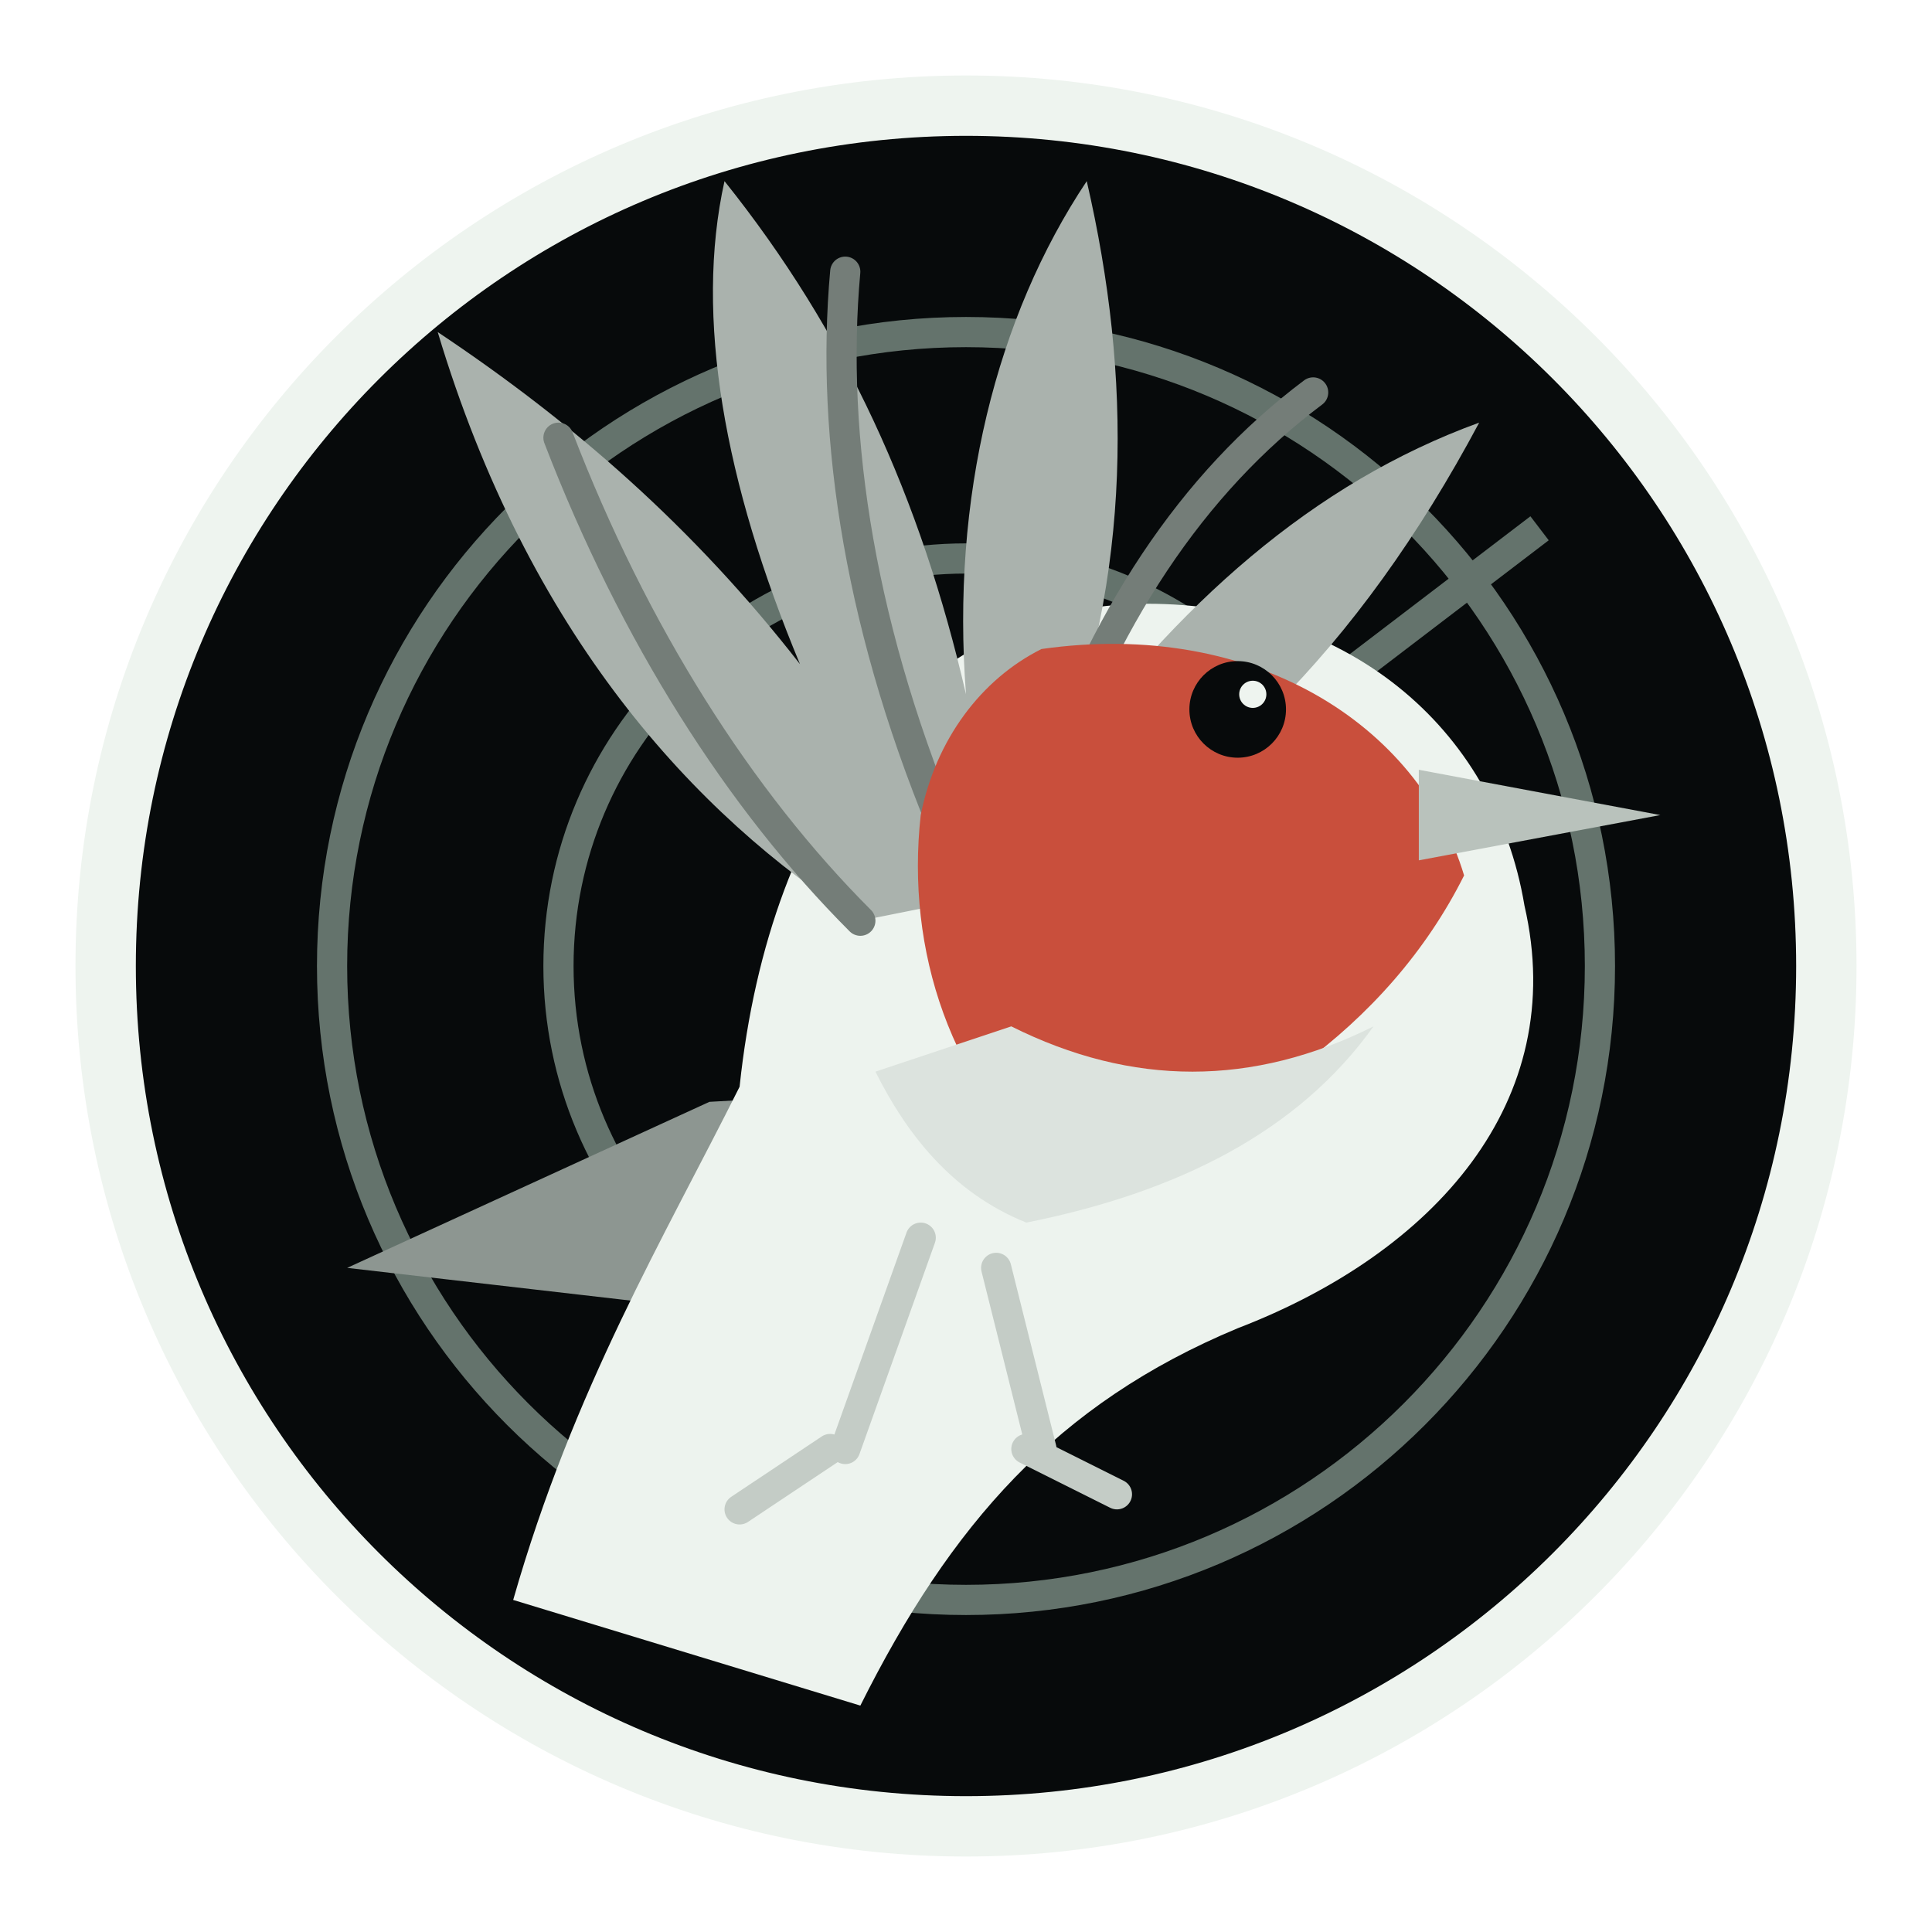
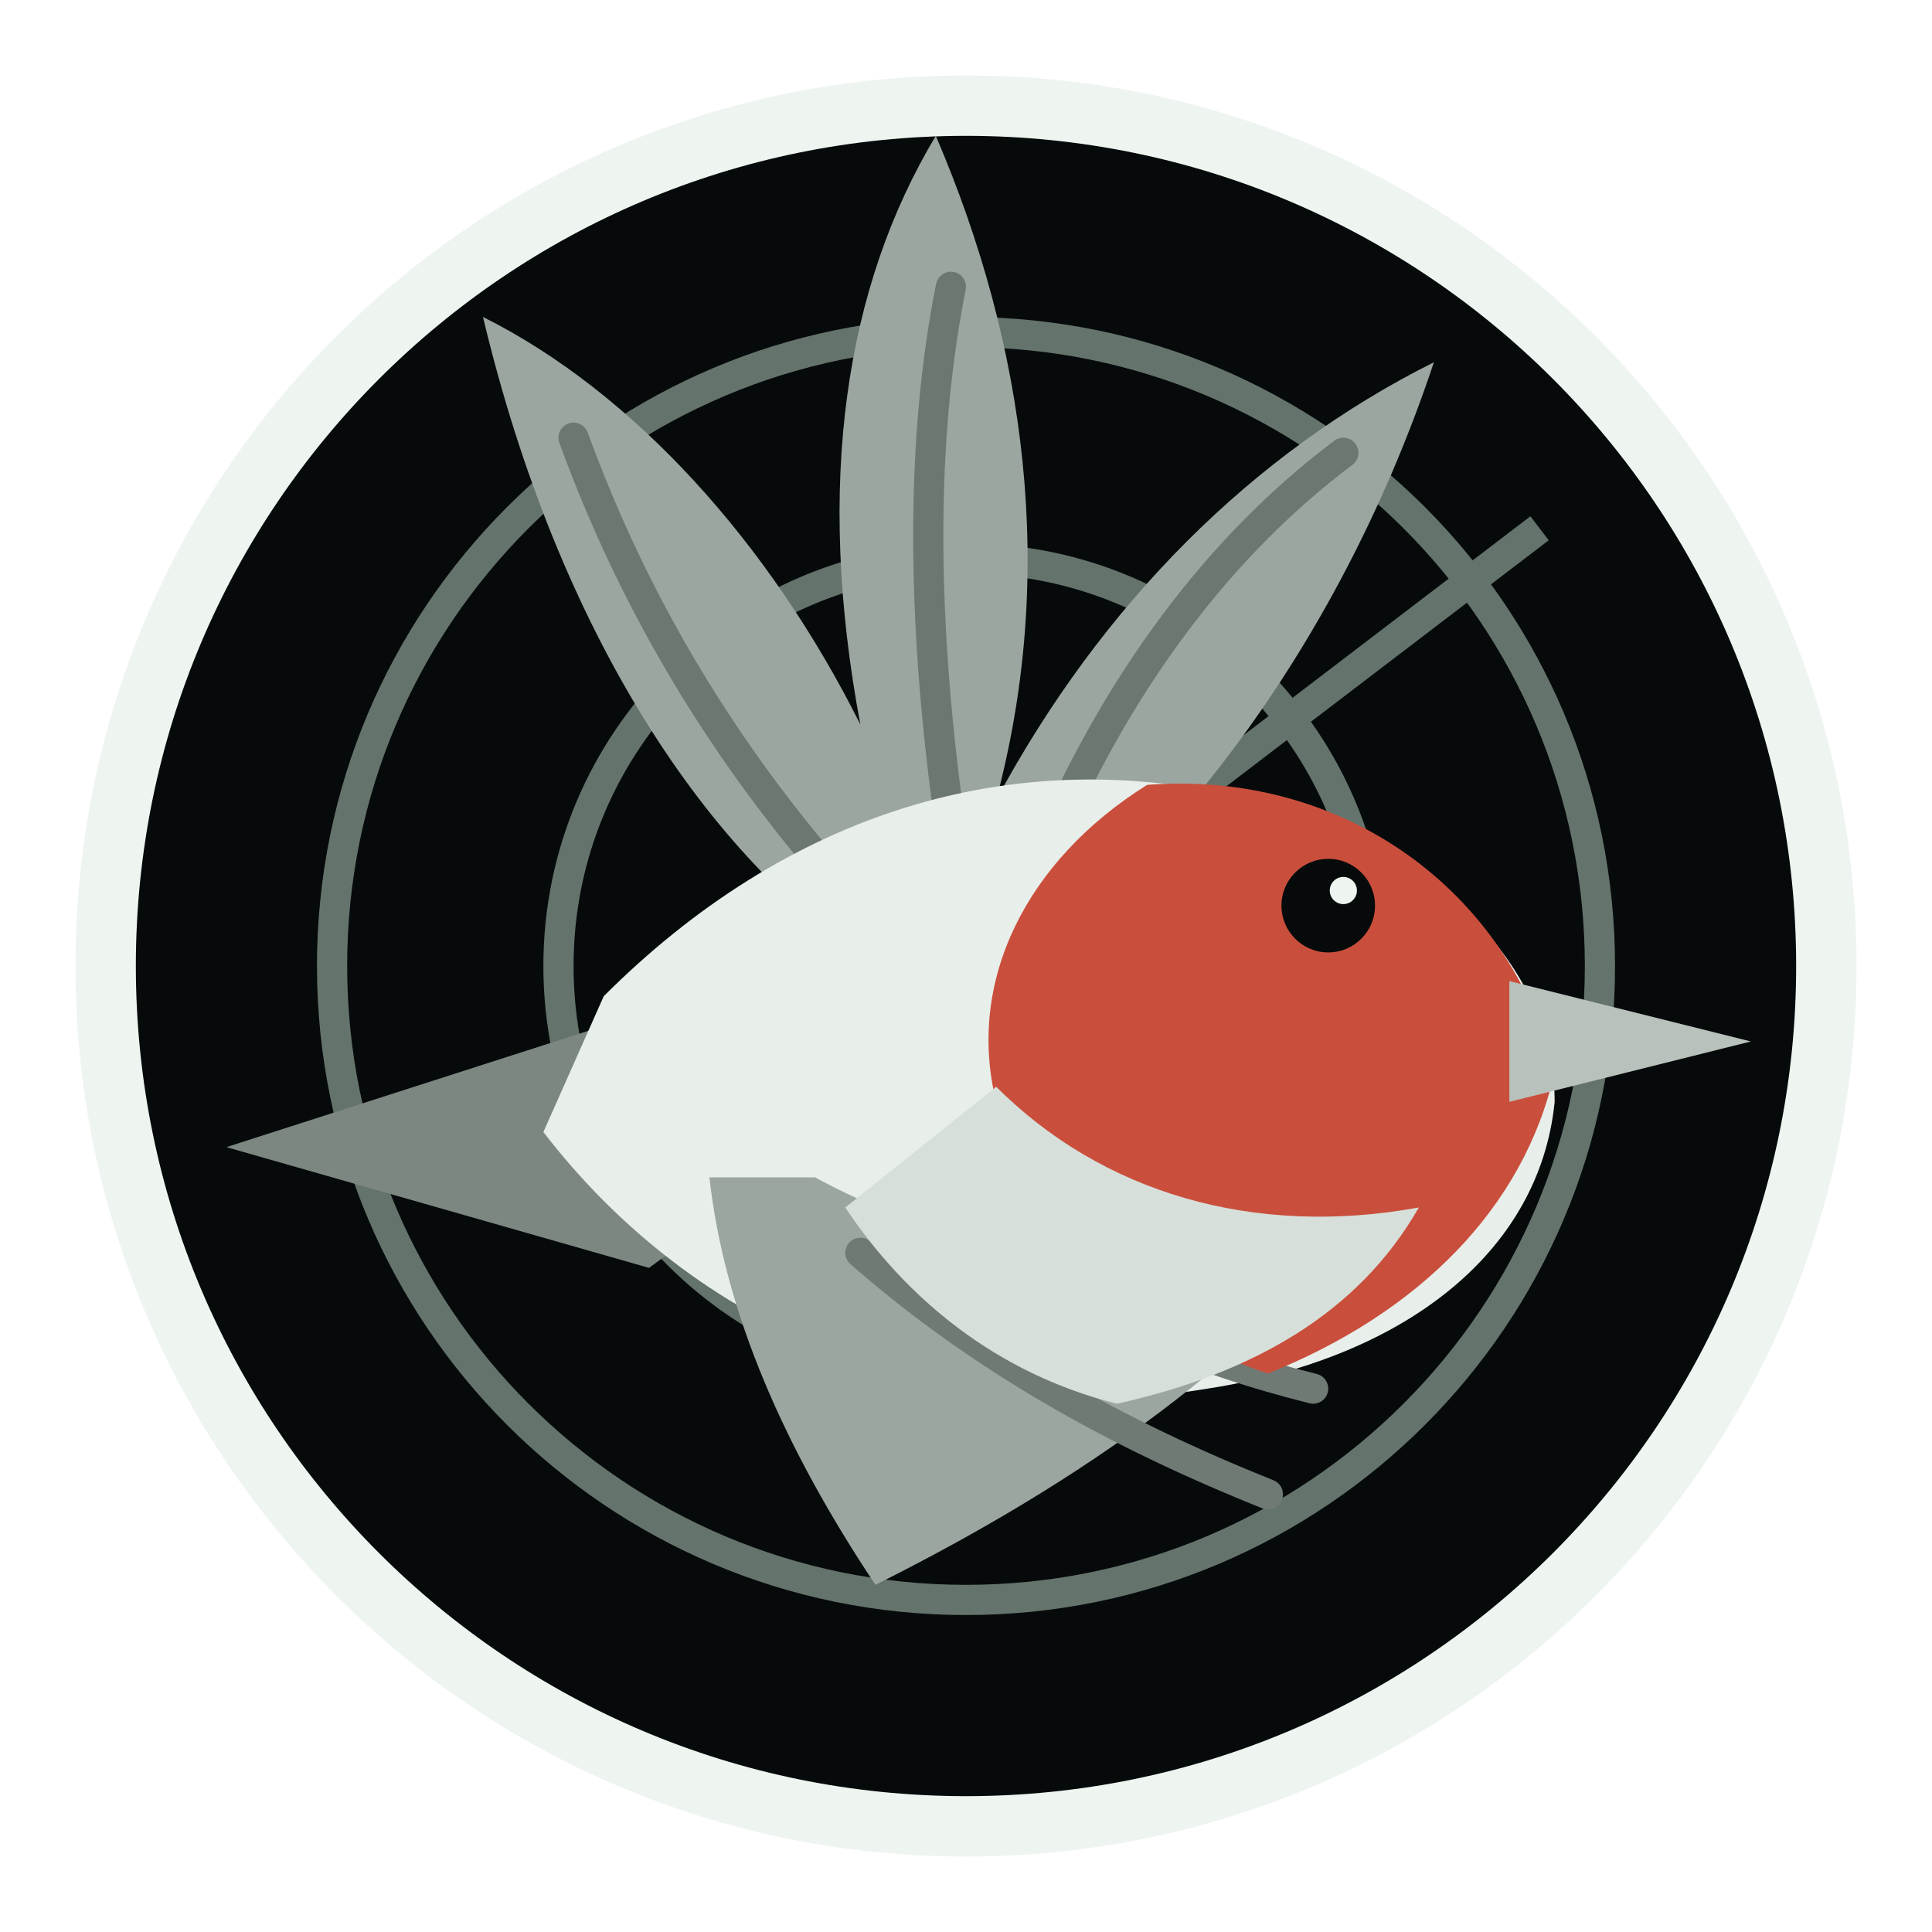
<svg xmlns="http://www.w3.org/2000/svg" viewBox="0 0 128 128" role="img" aria-labelledby="title">
  <circle cx="64" cy="64" r="57" fill="#070a0b" stroke="#eef4ef" stroke-width="4" />
  <circle cx="64" cy="64" r="42" fill="none" stroke="#64736c" stroke-width="2" />
  <circle cx="64" cy="64" r="27" fill="none" stroke="#64736c" stroke-width="2" />
  <path d="M64 64 102 35" fill="none" stroke="#64736c" stroke-width="2" />
-   <path d="m47 73-24 11 26 3c7-3 12-8 16-15Z" fill="#8d9691" />
-   <path d="M49 72c2-19 12-32 27-32 13 0 23 8 25 20 3 13-6 23-19 28-12 5-19 13-25 25l-23-7c4-14 10-24 15-34Z" fill="#edf3ee" />
-   <path d="M57 61C46 54 35 42 29 22c9 6 17 13 24 22-5-12-7-23-5-32 8 10 13 21 16 34-1-13 2-25 8-34 3 13 3 26-2 39 8-11 17-19 28-23-8 15-18 25-31 31Z" fill="#aab2ad" />
-   <path d="M57 61c-8-8-15-19-20-32M63 56C57 42 55 29 56 18M69 53c4-12 10-21 18-27" fill="none" stroke="#747d78" stroke-width="2" stroke-linecap="round" />
-   <path d="M69 43c14-2 25 5 28 15-5 10-15 17-27 20-7-6-10-15-9-24 1-5 4-9 8-11Z" fill="#c94f3c" />
-   <path d="M67 68c8 4 16 4 24 0-5 7-13 11-23 13-5-2-8-6-10-10Z" fill="#dce3de" />
-   <circle cx="82" cy="47" r="3.2" fill="#070a0b" />
-   <circle cx="83" cy="46" r=".9" fill="#eef4ef" />
-   <path d="m94 51 16 3-16 3Z" fill="#b9c2bc" />
-   <path d="m61 82-5 14m10-12 3 12m-14 0-6 4m19-4 6 3" fill="none" stroke="#c4ccc6" stroke-width="2" stroke-linecap="round" />
+   <path d="M58 64C47 57 37 42 32 21c10 5 19 15 25 27-3-16-1-29 5-39 6 14 8 29 4 44 7-13 17-23 29-29-6 18-17 33-30 42Z" fill="#9ca6a0" />
+   <path d="M56 59C48 50 42 40 38 29M63 55c-2-14-2-26 0-36M69 57c5-12 12-21 20-27" fill="none" stroke="#6d7772" stroke-width="2" stroke-linecap="round" />
+   <path d="m43 67-28 9 28 8 15-11Z" fill="#7d8782" />
+   <path d="M40 66c12-12 27-17 43-13 12 3 20 11 20 20-1 10-10 17-23 19-18 3-34-4-44-17Z" fill="#e8eeea" />
+   <path d="M54 78c11 6 24 7 37 2-8 10-19 18-33 25-6-9-10-18-11-27Z" fill="#9ca6a0" />
+   <path d="M57 83c8 7 17 12 27 16M65 82c7 5 14 8 22 10" fill="none" stroke="#707a75" stroke-width="2" stroke-linecap="round" />
+   <path d="M76 52c13-1 24 7 27 19-2 9-9 16-19 20-9-3-15-9-18-18-2-8 2-16 10-21Z" fill="#c94f3c" />
+   <path d="M66 72c7 7 17 10 28 8-4 7-11 11-20 13-8-2-14-7-18-13Z" fill="#d7dfda" />
+   <circle cx="88" cy="60" r="3.1" fill="#070a0b" />
+   <circle cx="89" cy="59" r=".9" fill="#eef4ef" />
+   <path d="m100 65 16 4-16 4Z" fill="#b8c1bb" />
</svg>
